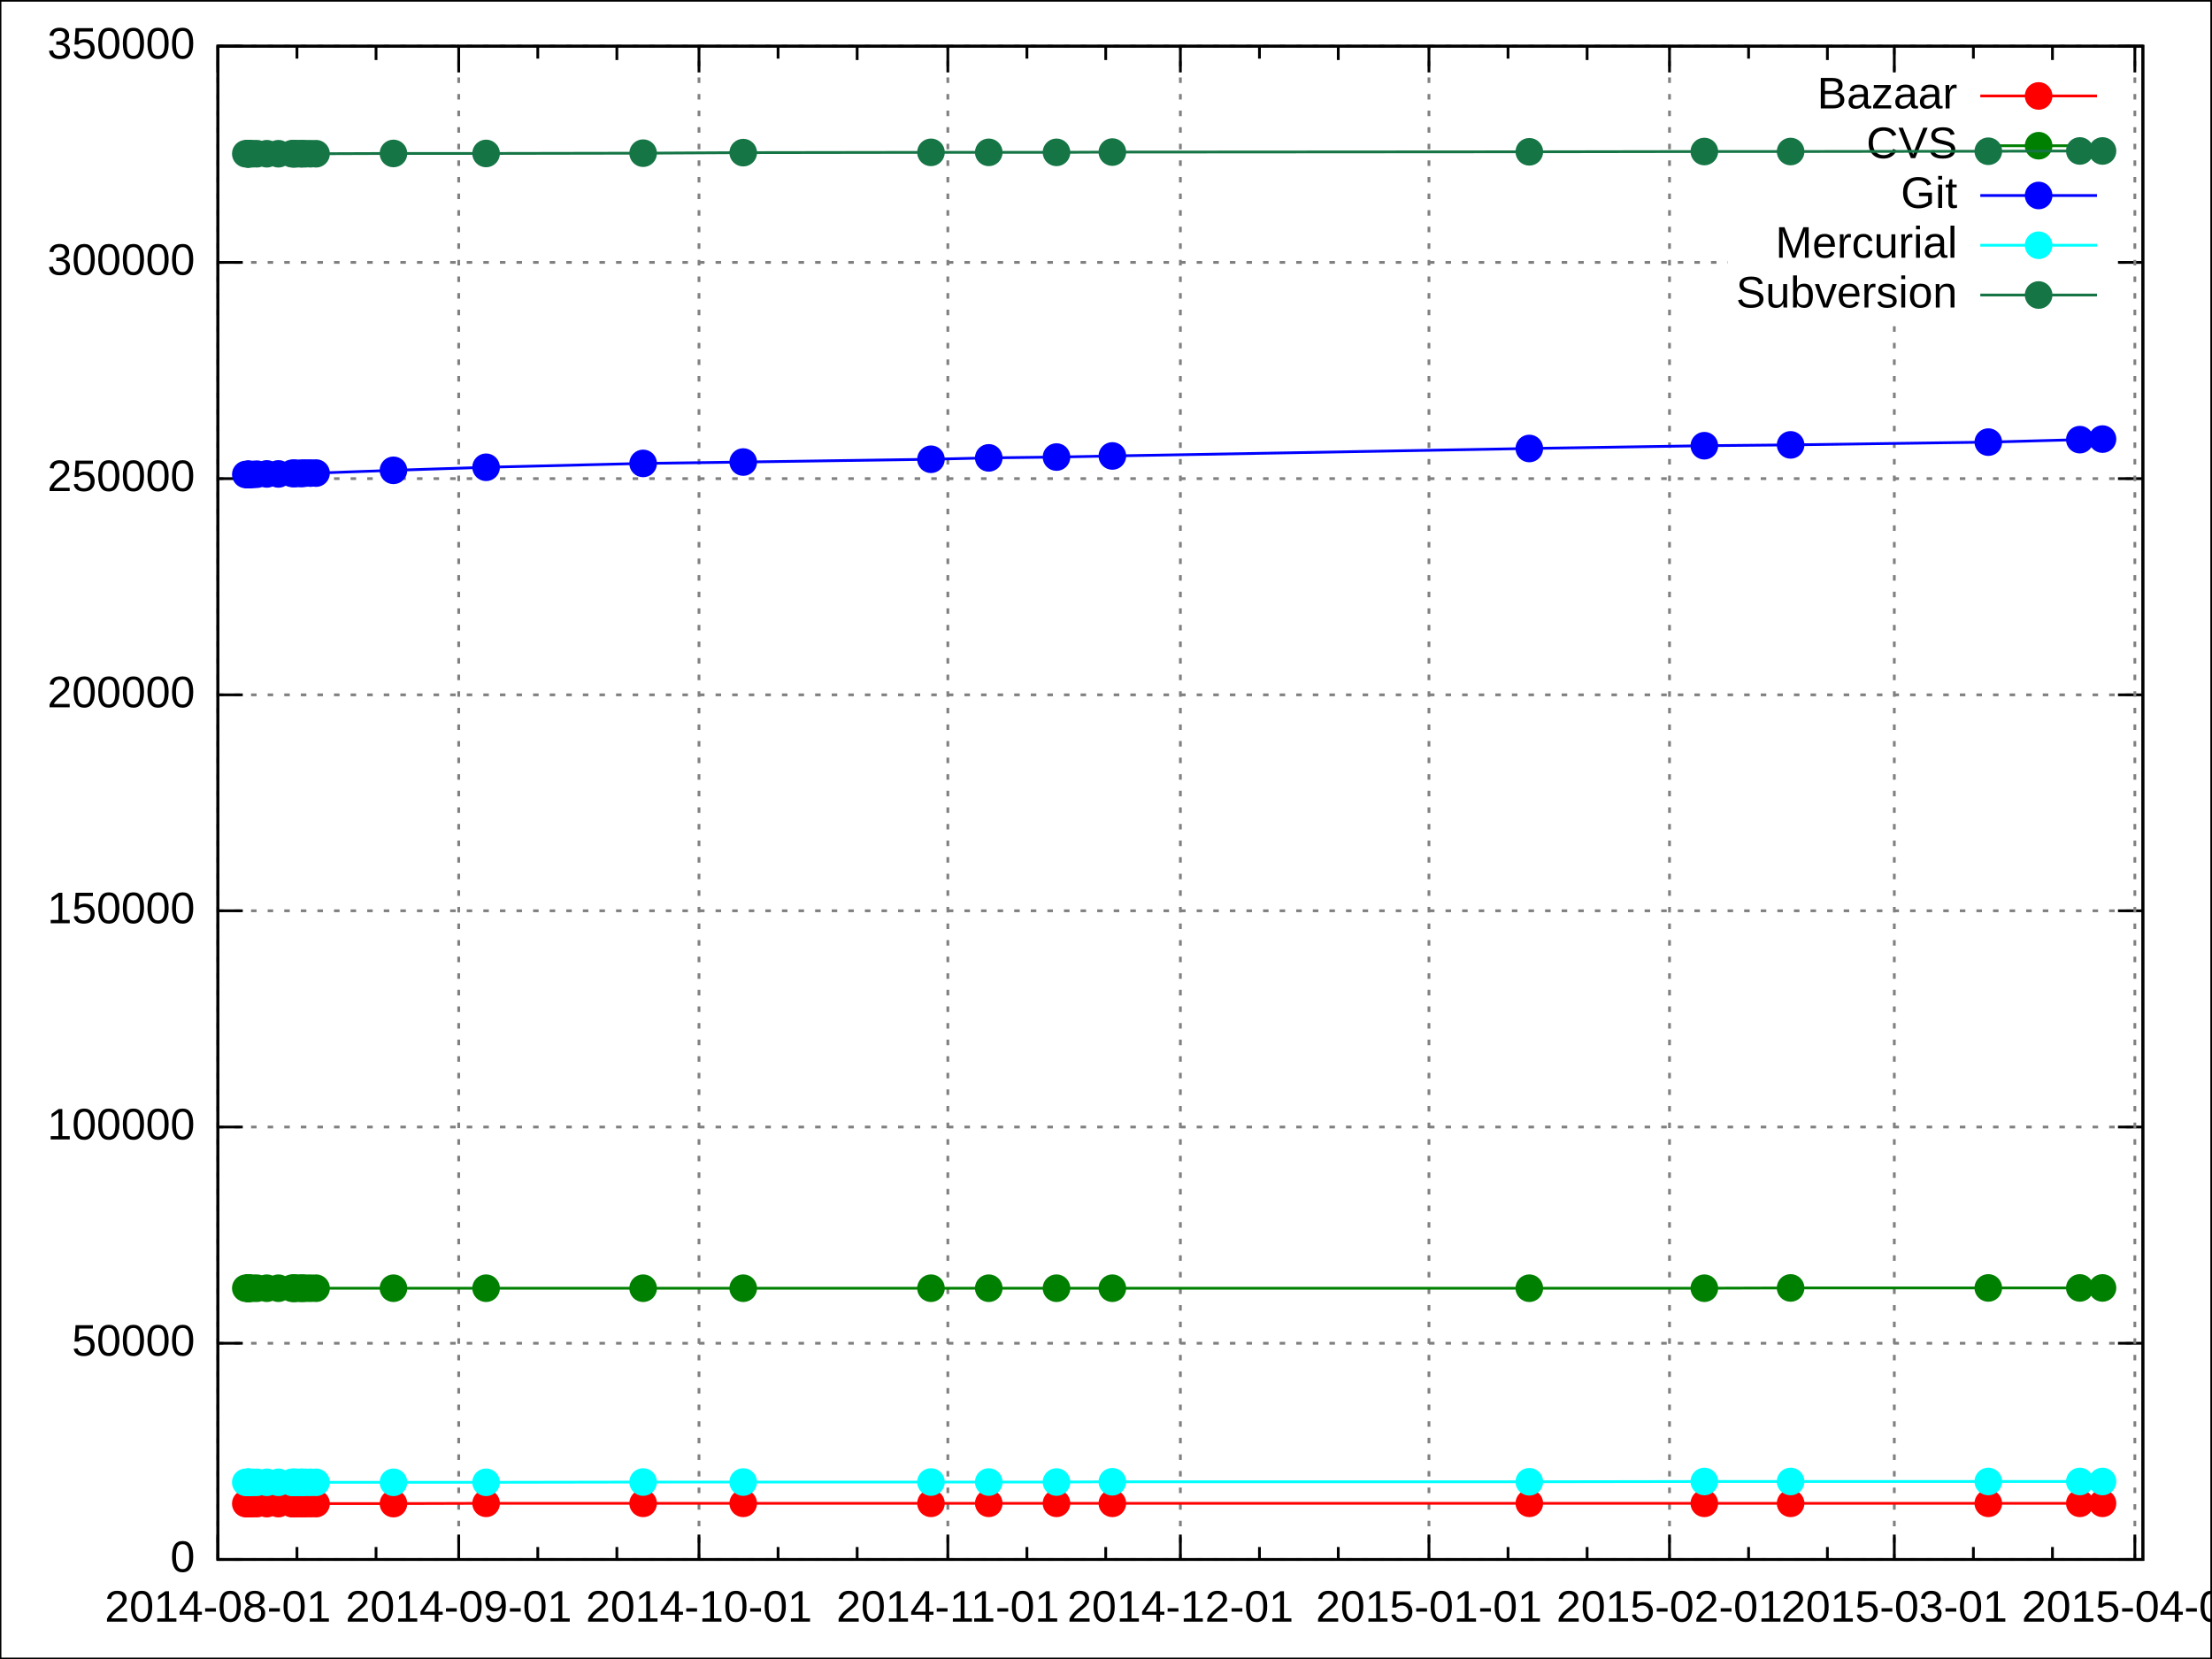
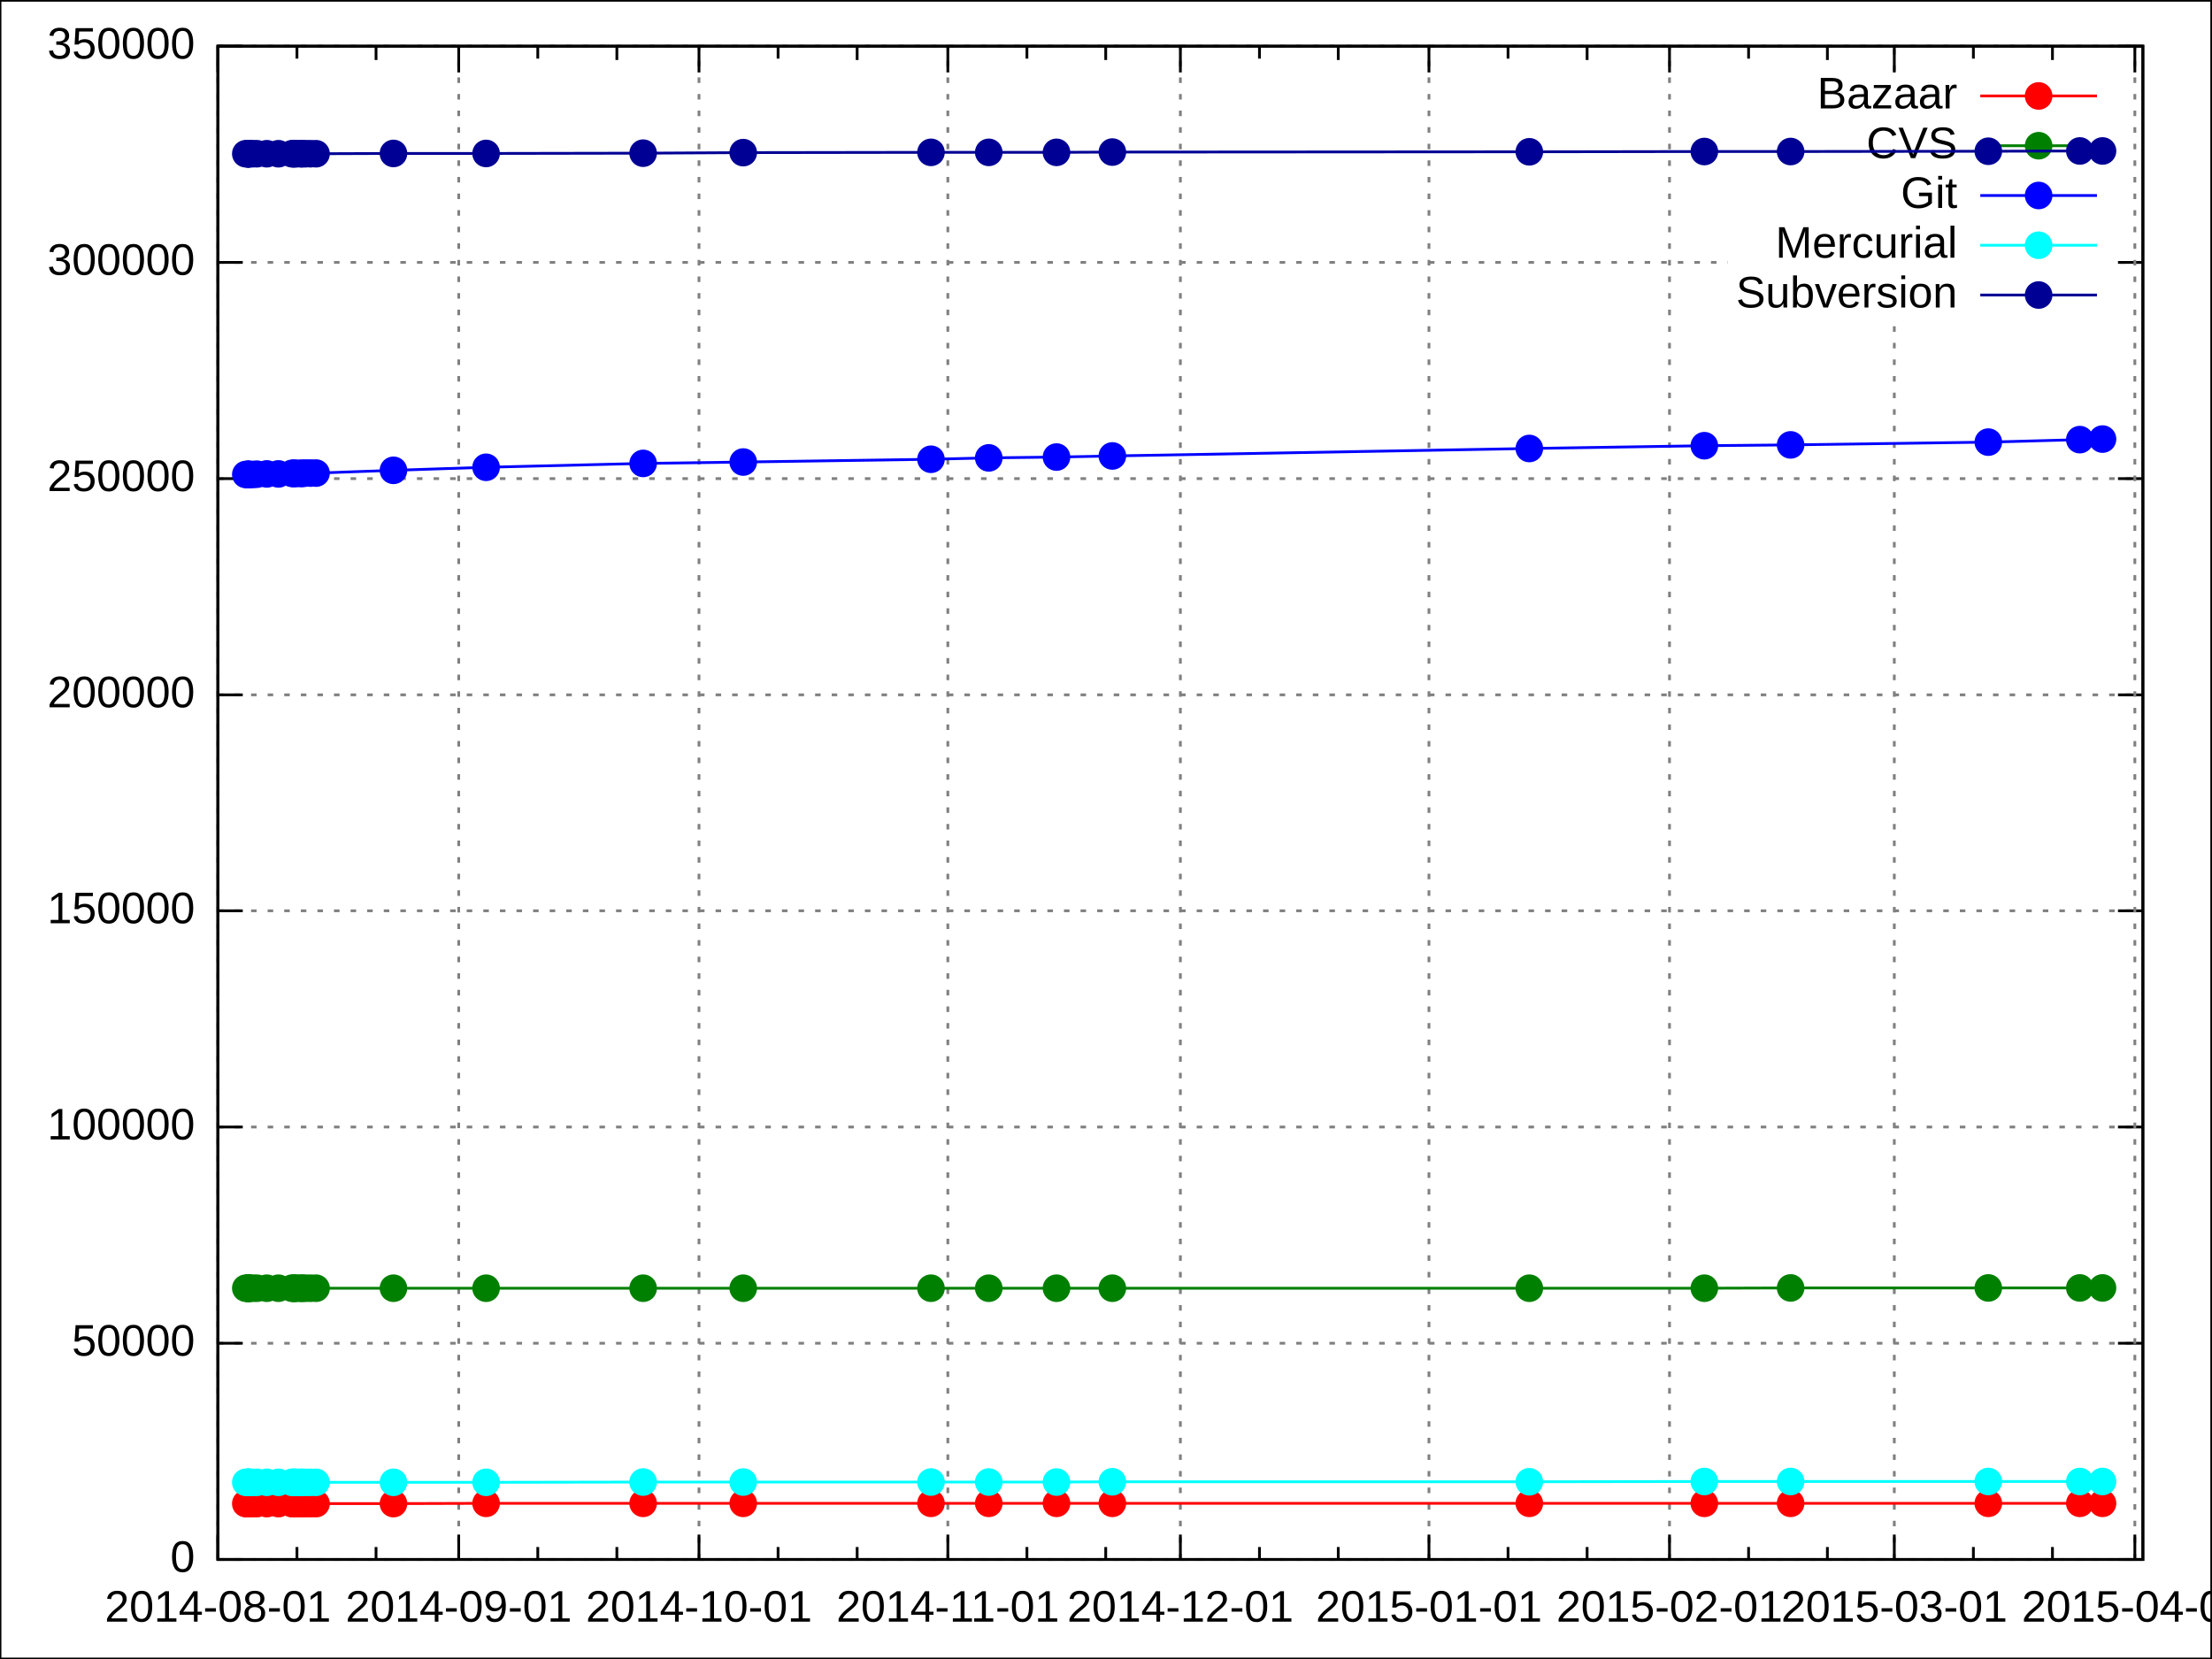
<svg xmlns="http://www.w3.org/2000/svg" xmlns:xlink="http://www.w3.org/1999/xlink" width="800" height="600" viewBox="0 0 800 600">
  <g id="gnuplot_canvas">
    <rect x="0" y="0" width="800" height="600" fill="none" />
    <defs>
      <circle id="gpDot" r="0.5" stroke-width="0.5" />
      <path id="gpPt0" stroke-width="0.222" stroke="currentColor" d="M-1,0 h2 M0,-1 v2" />
      <path id="gpPt1" stroke-width="0.222" stroke="currentColor" d="M-1,-1 L1,1 M1,-1 L-1,1" />
      <path id="gpPt2" stroke-width="0.222" stroke="currentColor" d="M-1,0 L1,0 M0,-1 L0,1 M-1,-1 L1,1 M-1,1 L1,-1" />
      <rect id="gpPt3" stroke-width="0.222" stroke="currentColor" x="-1" y="-1" width="2" height="2" />
      <rect id="gpPt4" stroke-width="0.222" stroke="currentColor" fill="currentColor" x="-1" y="-1" width="2" height="2" />
      <circle id="gpPt5" stroke-width="0.222" stroke="currentColor" cx="0" cy="0" r="1" />
      <use xlink:href="#gpPt5" id="gpPt6" fill="currentColor" stroke="none" />
      <path id="gpPt7" stroke-width="0.222" stroke="currentColor" d="M0,-1.33 L-1.33,0.67 L1.33,0.67 z" />
      <use xlink:href="#gpPt7" id="gpPt8" fill="currentColor" stroke="none" />
      <use xlink:href="#gpPt7" id="gpPt9" stroke="currentColor" transform="rotate(180)" />
      <use xlink:href="#gpPt9" id="gpPt10" fill="currentColor" stroke="none" />
      <use xlink:href="#gpPt3" id="gpPt11" stroke="currentColor" transform="rotate(45)" />
      <use xlink:href="#gpPt11" id="gpPt12" fill="currentColor" stroke="none" />
    </defs>
    <g style="fill:none; color:white; stroke:currentColor; stroke-width:1.00; stroke-linecap:butt; stroke-linejoin:miter">
</g>
    <g style="fill:none; color:black; stroke:currentColor; stroke-width:1.00; stroke-linecap:butt; stroke-linejoin:miter">
      <g style="stroke:none; shape-rendering:crispEdges">
        <polygon fill="rgb(255, 255, 255)" points="0.0,600.0 799.9,600.0 799.9,0.1 0.0,0.1 " />
      </g>
      <path stroke="black" d="M0.0,600.0 L0.0,0.1 L799.9,0.1 L799.9,600.0 L0.0,600.0  h0.01" />
    </g>
    <g style="fill:none; color:gray; stroke:currentColor; stroke-width:1.00; stroke-linecap:butt; stroke-linejoin:miter">
      <path stroke="gray" stroke-dasharray=" 2,4" class="gridline" d="M78.8,564.0 L775.0,564.0  h0.01" />
    </g>
    <g style="fill:none; color:black; stroke:currentColor; stroke-width:1.00; stroke-linecap:butt; stroke-linejoin:miter">
      <path stroke="black" d="M78.8,564.0 L87.8,564.0 M775.0,564.0 L766.0,564.0  h0.01" />
      <g transform="translate(70.5,568.5)" style="stroke:none; fill:black; font-family:Arial; font-size:12.00pt; text-anchor:end">
        <text> 0</text>
      </g>
    </g>
    <g style="fill:none; color:gray; stroke:currentColor; stroke-width:1.00; stroke-linecap:butt; stroke-linejoin:miter">
      <path stroke="gray" stroke-dasharray=" 2,4" class="gridline" d="M78.8,485.8 L775.0,485.8  h0.01" />
    </g>
    <g style="fill:none; color:black; stroke:currentColor; stroke-width:1.00; stroke-linecap:butt; stroke-linejoin:miter">
      <path stroke="black" d="M78.8,485.8 L87.8,485.8 M775.0,485.8 L766.0,485.8  h0.01" />
      <g transform="translate(70.5,490.3)" style="stroke:none; fill:black; font-family:Arial; font-size:12.00pt; text-anchor:end">
        <text> 50000</text>
      </g>
    </g>
    <g style="fill:none; color:gray; stroke:currentColor; stroke-width:1.00; stroke-linecap:butt; stroke-linejoin:miter">
      <path stroke="gray" stroke-dasharray=" 2,4" class="gridline" d="M78.8,407.6 L775.0,407.6  h0.01" />
    </g>
    <g style="fill:none; color:black; stroke:currentColor; stroke-width:1.00; stroke-linecap:butt; stroke-linejoin:miter">
      <path stroke="black" d="M78.8,407.6 L87.8,407.6 M775.0,407.6 L766.0,407.6  h0.01" />
      <g transform="translate(70.5,412.1)" style="stroke:none; fill:black; font-family:Arial; font-size:12.00pt; text-anchor:end">
        <text> 100000</text>
      </g>
    </g>
    <g style="fill:none; color:gray; stroke:currentColor; stroke-width:1.00; stroke-linecap:butt; stroke-linejoin:miter">
      <path stroke="gray" stroke-dasharray=" 2,4" class="gridline" d="M78.8,329.4 L775.0,329.4  h0.01" />
    </g>
    <g style="fill:none; color:black; stroke:currentColor; stroke-width:1.00; stroke-linecap:butt; stroke-linejoin:miter">
      <path stroke="black" d="M78.8,329.4 L87.8,329.4 M775.0,329.4 L766.0,329.4  h0.01" />
      <g transform="translate(70.5,333.9)" style="stroke:none; fill:black; font-family:Arial; font-size:12.00pt; text-anchor:end">
        <text> 150000</text>
      </g>
    </g>
    <g style="fill:none; color:gray; stroke:currentColor; stroke-width:1.00; stroke-linecap:butt; stroke-linejoin:miter">
      <path stroke="gray" stroke-dasharray=" 2,4" class="gridline" d="M78.8,251.3 L775.0,251.3  h0.01" />
    </g>
    <g style="fill:none; color:black; stroke:currentColor; stroke-width:1.00; stroke-linecap:butt; stroke-linejoin:miter">
      <path stroke="black" d="M78.8,251.3 L87.8,251.3 M775.0,251.3 L766.0,251.3  h0.01" />
      <g transform="translate(70.5,255.8)" style="stroke:none; fill:black; font-family:Arial; font-size:12.00pt; text-anchor:end">
        <text> 200000</text>
      </g>
    </g>
    <g style="fill:none; color:gray; stroke:currentColor; stroke-width:1.00; stroke-linecap:butt; stroke-linejoin:miter">
      <path stroke="gray" stroke-dasharray=" 2,4" class="gridline" d="M78.8,173.1 L775.0,173.1  h0.01" />
    </g>
    <g style="fill:none; color:black; stroke:currentColor; stroke-width:1.00; stroke-linecap:butt; stroke-linejoin:miter">
      <path stroke="black" d="M78.8,173.1 L87.8,173.1 M775.0,173.1 L766.0,173.1  h0.01" />
      <g transform="translate(70.5,177.6)" style="stroke:none; fill:black; font-family:Arial; font-size:12.00pt; text-anchor:end">
        <text> 250000</text>
      </g>
    </g>
    <g style="fill:none; color:gray; stroke:currentColor; stroke-width:1.00; stroke-linecap:butt; stroke-linejoin:miter">
      <path stroke="gray" stroke-dasharray=" 2,4" class="gridline" d="M78.8,94.9 L624.9,94.9 M766.7,94.9 L775.0,94.9  h0.01" />
    </g>
    <g style="fill:none; color:black; stroke:currentColor; stroke-width:1.00; stroke-linecap:butt; stroke-linejoin:miter">
      <path stroke="black" d="M78.8,94.9 L87.8,94.9 M775.0,94.9 L766.0,94.9  h0.01" />
      <g transform="translate(70.5,99.4)" style="stroke:none; fill:black; font-family:Arial; font-size:12.00pt; text-anchor:end">
        <text> 300000</text>
      </g>
    </g>
    <g style="fill:none; color:gray; stroke:currentColor; stroke-width:1.00; stroke-linecap:butt; stroke-linejoin:miter">
      <path stroke="gray" stroke-dasharray=" 2,4" class="gridline" d="M78.8,16.7 L775.0,16.7  h0.01" />
    </g>
    <g style="fill:none; color:black; stroke:currentColor; stroke-width:1.00; stroke-linecap:butt; stroke-linejoin:miter">
      <path stroke="black" d="M78.8,16.7 L87.8,16.7 M775.0,16.7 L766.0,16.7  h0.01" />
      <g transform="translate(70.5,21.2)" style="stroke:none; fill:black; font-family:Arial; font-size:12.00pt; text-anchor:end">
        <text> 350000</text>
      </g>
    </g>
    <g style="fill:none; color:gray; stroke:currentColor; stroke-width:1.00; stroke-linecap:butt; stroke-linejoin:miter">
      <path stroke="gray" stroke-dasharray=" 2,4" class="gridline" d="M78.8,564.0 L78.8,16.7  h0.01" />
    </g>
    <g style="fill:none; color:black; stroke:currentColor; stroke-width:1.00; stroke-linecap:butt; stroke-linejoin:miter">
      <path stroke="black" d="M78.8,564.0 L78.8,555.0 M78.8,16.7 L78.8,25.7  h0.01" />
      <g transform="translate(78.8,586.5)" style="stroke:none; fill:black; font-family:Arial; font-size:12.00pt; text-anchor:middle">
        <text>2014-08-01</text>
      </g>
      <path stroke="black" d="M107.4,564.0 L107.4,559.5 M107.4,16.7 L107.4,21.2 M136.0,564.0 L136.0,559.5 M136.0,16.7 L136.0,21.2     h0.01" />
    </g>
    <g style="fill:none; color:gray; stroke:currentColor; stroke-width:1.00; stroke-linecap:butt; stroke-linejoin:miter">
      <path stroke="gray" stroke-dasharray=" 2,4" class="gridline" d="M165.9,564.0 L165.9,16.7  h0.01" />
    </g>
    <g style="fill:none; color:black; stroke:currentColor; stroke-width:1.00; stroke-linecap:butt; stroke-linejoin:miter">
      <path stroke="black" d="M165.9,564.0 L165.9,555.0 M165.9,16.7 L165.9,25.7  h0.01" />
      <g transform="translate(165.9,586.5)" style="stroke:none; fill:black; font-family:Arial; font-size:12.00pt; text-anchor:middle">
        <text>2014-09-01</text>
      </g>
      <path stroke="black" d="M194.5,564.0 L194.5,559.5 M194.5,16.7 L194.5,21.2 M223.1,564.0 L223.1,559.5 M223.1,16.7 L223.1,21.2     h0.01" />
    </g>
    <g style="fill:none; color:gray; stroke:currentColor; stroke-width:1.00; stroke-linecap:butt; stroke-linejoin:miter">
      <path stroke="gray" stroke-dasharray=" 2,4" class="gridline" d="M252.8,564.0 L252.8,16.7  h0.01" />
    </g>
    <g style="fill:none; color:black; stroke:currentColor; stroke-width:1.00; stroke-linecap:butt; stroke-linejoin:miter">
      <path stroke="black" d="M252.8,564.0 L252.8,555.0 M252.8,16.7 L252.8,25.7  h0.01" />
      <g transform="translate(252.8,586.5)" style="stroke:none; fill:black; font-family:Arial; font-size:12.00pt; text-anchor:middle">
        <text>2014-10-01</text>
      </g>
      <path stroke="black" d="M281.4,564.0 L281.4,559.5 M281.4,16.7 L281.4,21.2 M310.0,564.0 L310.0,559.5 M310.0,16.7 L310.0,21.2     h0.01" />
    </g>
    <g style="fill:none; color:gray; stroke:currentColor; stroke-width:1.00; stroke-linecap:butt; stroke-linejoin:miter">
      <path stroke="gray" stroke-dasharray=" 2,4" class="gridline" d="M342.8,564.0 L342.8,16.7  h0.01" />
    </g>
    <g style="fill:none; color:black; stroke:currentColor; stroke-width:1.00; stroke-linecap:butt; stroke-linejoin:miter">
      <path stroke="black" d="M342.8,564.0 L342.8,555.0 M342.8,16.7 L342.8,25.7  h0.01" />
      <g transform="translate(342.8,586.5)" style="stroke:none; fill:black; font-family:Arial; font-size:12.00pt; text-anchor:middle">
        <text>2014-11-01</text>
      </g>
      <path stroke="black" d="M371.4,564.0 L371.4,559.5 M371.4,16.7 L371.4,21.2 M399.9,564.0 L399.9,559.5 M399.9,16.7 L399.9,21.2     h0.01" />
    </g>
    <g style="fill:none; color:gray; stroke:currentColor; stroke-width:1.00; stroke-linecap:butt; stroke-linejoin:miter">
      <path stroke="gray" stroke-dasharray=" 2,4" class="gridline" d="M426.9,564.0 L426.9,16.7  h0.01" />
    </g>
    <g style="fill:none; color:black; stroke:currentColor; stroke-width:1.00; stroke-linecap:butt; stroke-linejoin:miter">
      <path stroke="black" d="M426.9,564.0 L426.9,555.0 M426.9,16.7 L426.9,25.7  h0.01" />
      <g transform="translate(426.9,586.5)" style="stroke:none; fill:black; font-family:Arial; font-size:12.00pt; text-anchor:middle">
        <text>2014-12-01</text>
      </g>
      <path stroke="black" d="M455.5,564.0 L455.5,559.5 M455.5,16.7 L455.5,21.2 M484.0,564.0 L484.0,559.5 M484.0,16.7 L484.0,21.2     h0.01" />
    </g>
    <g style="fill:none; color:gray; stroke:currentColor; stroke-width:1.00; stroke-linecap:butt; stroke-linejoin:miter">
      <path stroke="gray" stroke-dasharray=" 2,4" class="gridline" d="M516.8,564.0 L516.8,16.7  h0.01" />
    </g>
    <g style="fill:none; color:black; stroke:currentColor; stroke-width:1.00; stroke-linecap:butt; stroke-linejoin:miter">
      <path stroke="black" d="M516.8,564.0 L516.8,555.0 M516.8,16.7 L516.8,25.7  h0.01" />
      <g transform="translate(516.8,586.5)" style="stroke:none; fill:black; font-family:Arial; font-size:12.00pt; text-anchor:middle">
        <text>2015-01-01</text>
      </g>
      <path stroke="black" d="M545.4,564.0 L545.4,559.5 M545.4,16.7 L545.4,21.2 M574.0,564.0 L574.0,559.5 M574.0,16.7 L574.0,21.2     h0.01" />
    </g>
    <g style="fill:none; color:gray; stroke:currentColor; stroke-width:1.00; stroke-linecap:butt; stroke-linejoin:miter">
      <path stroke="gray" stroke-dasharray=" 2,4" class="gridline" d="M603.8,564.0 L603.8,16.7  h0.01" />
    </g>
    <g style="fill:none; color:black; stroke:currentColor; stroke-width:1.00; stroke-linecap:butt; stroke-linejoin:miter">
      <path stroke="black" d="M603.8,564.0 L603.8,555.0 M603.8,16.7 L603.8,25.7  h0.01" />
      <g transform="translate(603.8,586.5)" style="stroke:none; fill:black; font-family:Arial; font-size:12.00pt; text-anchor:middle">
        <text>2015-02-01</text>
      </g>
      <path stroke="black" d="M632.4,564.0 L632.4,559.5 M632.4,16.7 L632.4,21.2 M660.9,564.0 L660.9,559.5 M660.9,16.7 L660.9,21.2     h0.01" />
    </g>
    <g style="fill:none; color:gray; stroke:currentColor; stroke-width:1.00; stroke-linecap:butt; stroke-linejoin:miter">
      <path stroke="gray" stroke-dasharray=" 2,4" class="gridline" d="M685.1,564.0 L685.1,115.7 M685.1,25.7 L685.1,16.7  h0.01" />
    </g>
    <g style="fill:none; color:black; stroke:currentColor; stroke-width:1.00; stroke-linecap:butt; stroke-linejoin:miter">
      <path stroke="black" d="M685.1,564.0 L685.1,555.0 M685.1,16.7 L685.1,25.7  h0.01" />
      <g transform="translate(685.1,586.5)" style="stroke:none; fill:black; font-family:Arial; font-size:12.00pt; text-anchor:middle">
        <text>2015-03-01</text>
      </g>
      <path stroke="black" d="M713.7,564.0 L713.7,559.5 M713.7,16.7 L713.7,21.2 M742.3,564.0 L742.3,559.5 M742.3,16.7 L742.3,21.2     h0.01" />
    </g>
    <g style="fill:none; color:gray; stroke:currentColor; stroke-width:1.00; stroke-linecap:butt; stroke-linejoin:miter">
      <path stroke="gray" stroke-dasharray=" 2,4" class="gridline" d="M772.1,564.0 L772.1,16.7  h0.01" />
    </g>
    <g style="fill:none; color:black; stroke:currentColor; stroke-width:1.00; stroke-linecap:butt; stroke-linejoin:miter">
      <path stroke="black" d="M772.1,564.0 L772.1,555.0 M772.1,16.7 L772.1,25.7  h0.01" />
      <g transform="translate(772.1,586.5)" style="stroke:none; fill:black; font-family:Arial; font-size:12.00pt; text-anchor:middle">
        <text>2015-04-01</text>
      </g>
      <path stroke="black" d="M78.8,16.7 L78.8,564.0 L775.0,564.0 L775.0,16.7 L78.8,16.7 Z  h0.01" />
    </g>
    <g id="gnuplot_plot_1">
      <g style="fill:none; color:red; stroke:currentColor; stroke-width:1.00; stroke-linecap:butt; stroke-linejoin:miter">
        <g transform="translate(707.9,39.2)" style="stroke:none; fill:black; font-family:Arial; font-size:12.00pt; text-anchor:end">
          <text>Bazaar</text>
        </g>
        <path d="M716.2,34.7 L758.4,34.7 M88.9,543.8 L89.7,543.8 L89.8,543.8 L89.9,543.8 L90.0,543.8 L91.3,543.8    L92.9,543.8 L96.5,543.8 L100.7,543.8 L105.6,543.8 L106.2,543.8 L106.4,543.8 L107.3,543.8 L108.8,543.8    L109.3,543.8 L110.5,543.8 L112.3,543.8 L114.3,543.8 L142.3,543.8 L175.8,543.7 L232.6,543.7 L268.8,543.7    L336.7,543.7 L357.6,543.7 L382.1,543.7 L402.3,543.7 L553.1,543.7 L616.4,543.7 L647.6,543.7 L719.1,543.7    L752.2,543.7 L760.4,543.7  h0.01" />
        <use xlink:href="#gpPt6" transform="translate(88.9,543.8) scale(4.50)" />
        <use xlink:href="#gpPt6" transform="translate(89.7,543.8) scale(4.50)" />
        <use xlink:href="#gpPt6" transform="translate(89.8,543.8) scale(4.50)" />
        <use xlink:href="#gpPt6" transform="translate(89.8,543.8) scale(4.50)" />
        <use xlink:href="#gpPt6" transform="translate(89.9,543.8) scale(4.50)" />
        <use xlink:href="#gpPt6" transform="translate(90.0,543.8) scale(4.50)" />
        <use xlink:href="#gpPt6" transform="translate(91.3,543.8) scale(4.50)" />
        <use xlink:href="#gpPt6" transform="translate(92.9,543.8) scale(4.50)" />
        <use xlink:href="#gpPt6" transform="translate(96.5,543.8) scale(4.50)" />
        <use xlink:href="#gpPt6" transform="translate(100.7,543.8) scale(4.50)" />
        <use xlink:href="#gpPt6" transform="translate(105.6,543.8) scale(4.50)" />
        <use xlink:href="#gpPt6" transform="translate(106.2,543.8) scale(4.50)" />
        <use xlink:href="#gpPt6" transform="translate(106.4,543.8) scale(4.50)" />
        <use xlink:href="#gpPt6" transform="translate(107.3,543.8) scale(4.50)" />
        <use xlink:href="#gpPt6" transform="translate(108.8,543.8) scale(4.50)" />
        <use xlink:href="#gpPt6" transform="translate(109.3,543.8) scale(4.50)" />
        <use xlink:href="#gpPt6" transform="translate(110.5,543.8) scale(4.50)" />
        <use xlink:href="#gpPt6" transform="translate(112.3,543.8) scale(4.50)" />
        <use xlink:href="#gpPt6" transform="translate(114.3,543.8) scale(4.50)" />
        <use xlink:href="#gpPt6" transform="translate(142.3,543.8) scale(4.50)" />
        <use xlink:href="#gpPt6" transform="translate(175.8,543.7) scale(4.50)" />
        <use xlink:href="#gpPt6" transform="translate(232.6,543.7) scale(4.50)" />
        <use xlink:href="#gpPt6" transform="translate(268.8,543.7) scale(4.50)" />
        <use xlink:href="#gpPt6" transform="translate(336.7,543.7) scale(4.50)" />
        <use xlink:href="#gpPt6" transform="translate(357.6,543.7) scale(4.50)" />
        <use xlink:href="#gpPt6" transform="translate(382.1,543.7) scale(4.50)" />
        <use xlink:href="#gpPt6" transform="translate(402.3,543.7) scale(4.50)" />
        <use xlink:href="#gpPt6" transform="translate(553.1,543.7) scale(4.50)" />
        <use xlink:href="#gpPt6" transform="translate(616.4,543.7) scale(4.50)" />
        <use xlink:href="#gpPt6" transform="translate(647.6,543.7) scale(4.50)" />
        <use xlink:href="#gpPt6" transform="translate(719.1,543.7) scale(4.50)" />
        <use xlink:href="#gpPt6" transform="translate(752.2,543.7) scale(4.50)" />
        <use xlink:href="#gpPt6" transform="translate(760.4,543.7) scale(4.50)" />
        <use xlink:href="#gpPt6" transform="translate(737.3,34.7) scale(4.50)" />
      </g>
    </g>
    <g id="gnuplot_plot_2">
      <g style="fill:none; color:green; stroke:currentColor; stroke-width:1.00; stroke-linecap:butt; stroke-linejoin:miter">
        <g transform="translate(707.9,57.2)" style="stroke:none; fill:black; font-family:Arial; font-size:12.00pt; text-anchor:end">
          <text>CVS</text>
        </g>
        <path d="M716.2,52.7 L758.4,52.7 M88.9,465.9 L89.7,465.9 L89.8,465.9 L89.9,465.9 L90.0,465.9 L91.3,465.9    L92.9,465.9 L96.5,465.9 L100.7,465.9 L105.6,465.9 L106.2,465.9 L106.4,465.9 L107.3,465.9 L108.8,465.9    L109.3,465.9 L110.5,465.9 L112.3,465.9 L114.3,465.9 L142.3,465.9 L175.8,465.9 L232.6,465.9 L268.8,465.9    L336.7,465.9 L357.6,465.9 L382.1,465.9 L402.3,465.9 L553.1,465.9 L616.4,465.9 L647.6,465.8 L719.1,465.8    L752.2,465.8 L760.4,465.8  h0.01" />
        <use xlink:href="#gpPt6" transform="translate(88.9,465.9) scale(4.50)" />
        <use xlink:href="#gpPt6" transform="translate(89.7,465.9) scale(4.50)" />
        <use xlink:href="#gpPt6" transform="translate(89.8,465.9) scale(4.50)" />
        <use xlink:href="#gpPt6" transform="translate(89.8,465.9) scale(4.50)" />
        <use xlink:href="#gpPt6" transform="translate(89.9,465.9) scale(4.50)" />
        <use xlink:href="#gpPt6" transform="translate(90.0,465.9) scale(4.50)" />
        <use xlink:href="#gpPt6" transform="translate(91.3,465.9) scale(4.50)" />
        <use xlink:href="#gpPt6" transform="translate(92.9,465.9) scale(4.50)" />
        <use xlink:href="#gpPt6" transform="translate(96.5,465.9) scale(4.50)" />
        <use xlink:href="#gpPt6" transform="translate(100.7,465.9) scale(4.50)" />
        <use xlink:href="#gpPt6" transform="translate(105.6,465.9) scale(4.50)" />
        <use xlink:href="#gpPt6" transform="translate(106.2,465.9) scale(4.50)" />
        <use xlink:href="#gpPt6" transform="translate(106.4,465.9) scale(4.50)" />
        <use xlink:href="#gpPt6" transform="translate(107.3,465.9) scale(4.50)" />
        <use xlink:href="#gpPt6" transform="translate(108.8,465.9) scale(4.50)" />
        <use xlink:href="#gpPt6" transform="translate(109.3,465.9) scale(4.50)" />
        <use xlink:href="#gpPt6" transform="translate(110.5,465.9) scale(4.50)" />
        <use xlink:href="#gpPt6" transform="translate(112.3,465.9) scale(4.50)" />
        <use xlink:href="#gpPt6" transform="translate(114.3,465.9) scale(4.50)" />
        <use xlink:href="#gpPt6" transform="translate(142.3,465.9) scale(4.50)" />
        <use xlink:href="#gpPt6" transform="translate(175.8,465.9) scale(4.50)" />
        <use xlink:href="#gpPt6" transform="translate(232.6,465.9) scale(4.50)" />
        <use xlink:href="#gpPt6" transform="translate(268.8,465.9) scale(4.50)" />
        <use xlink:href="#gpPt6" transform="translate(336.7,465.9) scale(4.50)" />
        <use xlink:href="#gpPt6" transform="translate(357.6,465.9) scale(4.50)" />
        <use xlink:href="#gpPt6" transform="translate(382.1,465.9) scale(4.50)" />
        <use xlink:href="#gpPt6" transform="translate(402.3,465.9) scale(4.50)" />
        <use xlink:href="#gpPt6" transform="translate(553.1,465.9) scale(4.50)" />
        <use xlink:href="#gpPt6" transform="translate(616.4,465.9) scale(4.50)" />
        <use xlink:href="#gpPt6" transform="translate(647.6,465.8) scale(4.50)" />
        <use xlink:href="#gpPt6" transform="translate(719.1,465.8) scale(4.50)" />
        <use xlink:href="#gpPt6" transform="translate(752.2,465.8) scale(4.50)" />
        <use xlink:href="#gpPt6" transform="translate(760.4,465.8) scale(4.50)" />
        <use xlink:href="#gpPt6" transform="translate(737.3,52.7) scale(4.50)" />
      </g>
    </g>
    <g id="gnuplot_plot_3">
      <g style="fill:none; color:blue; stroke:currentColor; stroke-width:1.00; stroke-linecap:butt; stroke-linejoin:miter">
        <g transform="translate(707.9,75.2)" style="stroke:none; fill:black; font-family:Arial; font-size:12.00pt; text-anchor:end">
          <text>Git</text>
        </g>
        <path d="M716.2,70.7 L758.4,70.7 M88.9,171.6 L89.7,171.6 L89.8,171.6 L89.9,171.6 L90.0,171.6 L91.3,171.6    L92.9,171.5 L96.5,171.4 L100.7,171.4 L105.6,171.2 L106.2,171.2 L106.4,171.2 L107.3,171.2 L108.8,171.2    L109.3,171.2 L110.5,171.1 L112.3,171.1 L114.3,171.1 L142.3,170.1 L175.8,169.0 L232.6,167.6 L268.8,167.1    L336.7,166.1 L357.6,165.6 L382.1,165.3 L402.3,164.9 L553.1,162.2 L616.4,161.2 L647.6,160.9 L719.1,159.9    L752.2,159.0 L760.4,158.8  h0.01" />
        <use xlink:href="#gpPt6" transform="translate(88.9,171.6) scale(4.50)" />
        <use xlink:href="#gpPt6" transform="translate(89.7,171.6) scale(4.50)" />
        <use xlink:href="#gpPt6" transform="translate(89.8,171.6) scale(4.50)" />
        <use xlink:href="#gpPt6" transform="translate(89.8,171.6) scale(4.50)" />
        <use xlink:href="#gpPt6" transform="translate(89.9,171.6) scale(4.50)" />
        <use xlink:href="#gpPt6" transform="translate(90.0,171.6) scale(4.50)" />
        <use xlink:href="#gpPt6" transform="translate(91.3,171.6) scale(4.50)" />
        <use xlink:href="#gpPt6" transform="translate(92.9,171.5) scale(4.50)" />
        <use xlink:href="#gpPt6" transform="translate(96.5,171.4) scale(4.50)" />
        <use xlink:href="#gpPt6" transform="translate(100.7,171.4) scale(4.50)" />
        <use xlink:href="#gpPt6" transform="translate(105.6,171.2) scale(4.50)" />
        <use xlink:href="#gpPt6" transform="translate(106.2,171.2) scale(4.50)" />
        <use xlink:href="#gpPt6" transform="translate(106.4,171.2) scale(4.50)" />
        <use xlink:href="#gpPt6" transform="translate(107.3,171.2) scale(4.50)" />
        <use xlink:href="#gpPt6" transform="translate(108.8,171.2) scale(4.50)" />
        <use xlink:href="#gpPt6" transform="translate(109.3,171.2) scale(4.50)" />
        <use xlink:href="#gpPt6" transform="translate(110.5,171.1) scale(4.50)" />
        <use xlink:href="#gpPt6" transform="translate(112.3,171.1) scale(4.50)" />
        <use xlink:href="#gpPt6" transform="translate(114.3,171.1) scale(4.50)" />
        <use xlink:href="#gpPt6" transform="translate(142.3,170.1) scale(4.50)" />
        <use xlink:href="#gpPt6" transform="translate(175.8,169.0) scale(4.50)" />
        <use xlink:href="#gpPt6" transform="translate(232.6,167.6) scale(4.50)" />
        <use xlink:href="#gpPt6" transform="translate(268.8,167.1) scale(4.50)" />
        <use xlink:href="#gpPt6" transform="translate(336.7,166.1) scale(4.50)" />
        <use xlink:href="#gpPt6" transform="translate(357.6,165.6) scale(4.50)" />
        <use xlink:href="#gpPt6" transform="translate(382.1,165.3) scale(4.50)" />
        <use xlink:href="#gpPt6" transform="translate(402.3,164.9) scale(4.50)" />
        <use xlink:href="#gpPt6" transform="translate(553.1,162.2) scale(4.50)" />
        <use xlink:href="#gpPt6" transform="translate(616.4,161.2) scale(4.50)" />
        <use xlink:href="#gpPt6" transform="translate(647.6,160.9) scale(4.50)" />
        <use xlink:href="#gpPt6" transform="translate(719.1,159.9) scale(4.50)" />
        <use xlink:href="#gpPt6" transform="translate(752.2,159.0) scale(4.50)" />
        <use xlink:href="#gpPt6" transform="translate(760.4,158.8) scale(4.50)" />
        <use xlink:href="#gpPt6" transform="translate(737.3,70.7) scale(4.50)" />
      </g>
    </g>
    <g id="gnuplot_plot_4">
      <g style="fill:none; color:cyan; stroke:currentColor; stroke-width:1.00; stroke-linecap:butt; stroke-linejoin:miter">
        <g transform="translate(707.9,93.2)" style="stroke:none; fill:black; font-family:Arial; font-size:12.00pt; text-anchor:end">
          <text>Mercurial</text>
        </g>
        <path d="M716.2,88.7 L758.4,88.7 M88.9,536.1 L89.7,536.1 L89.8,536.1 L89.9,536.1 L90.0,536.1 L91.3,536.1    L92.9,536.1 L96.5,536.1 L100.7,536.1 L105.6,536.1 L106.2,536.1 L106.4,536.1 L107.3,536.1 L108.8,536.1    L109.3,536.1 L110.5,536.1 L112.3,536.1 L114.3,536.1 L142.3,536.1 L175.8,536.1 L232.6,536.0 L268.8,536.0    L336.7,536.0 L357.6,536.0 L382.1,536.0 L402.3,535.9 L553.1,535.9 L616.4,535.8 L647.6,535.8 L719.1,535.8    L752.2,535.8 L760.4,535.8  h0.01" />
        <use xlink:href="#gpPt6" transform="translate(88.9,536.1) scale(4.50)" />
        <use xlink:href="#gpPt6" transform="translate(89.7,536.1) scale(4.50)" />
        <use xlink:href="#gpPt6" transform="translate(89.8,536.1) scale(4.50)" />
        <use xlink:href="#gpPt6" transform="translate(89.8,536.1) scale(4.50)" />
        <use xlink:href="#gpPt6" transform="translate(89.9,536.1) scale(4.50)" />
        <use xlink:href="#gpPt6" transform="translate(90.0,536.1) scale(4.50)" />
        <use xlink:href="#gpPt6" transform="translate(91.3,536.1) scale(4.50)" />
        <use xlink:href="#gpPt6" transform="translate(92.9,536.1) scale(4.50)" />
        <use xlink:href="#gpPt6" transform="translate(96.5,536.1) scale(4.50)" />
        <use xlink:href="#gpPt6" transform="translate(100.7,536.1) scale(4.50)" />
        <use xlink:href="#gpPt6" transform="translate(105.6,536.1) scale(4.50)" />
        <use xlink:href="#gpPt6" transform="translate(106.2,536.1) scale(4.50)" />
        <use xlink:href="#gpPt6" transform="translate(106.4,536.1) scale(4.50)" />
        <use xlink:href="#gpPt6" transform="translate(107.3,536.1) scale(4.50)" />
        <use xlink:href="#gpPt6" transform="translate(108.8,536.1) scale(4.50)" />
        <use xlink:href="#gpPt6" transform="translate(109.3,536.1) scale(4.50)" />
        <use xlink:href="#gpPt6" transform="translate(110.5,536.1) scale(4.50)" />
        <use xlink:href="#gpPt6" transform="translate(112.3,536.1) scale(4.50)" />
        <use xlink:href="#gpPt6" transform="translate(114.3,536.1) scale(4.50)" />
        <use xlink:href="#gpPt6" transform="translate(142.3,536.1) scale(4.50)" />
        <use xlink:href="#gpPt6" transform="translate(175.8,536.1) scale(4.50)" />
        <use xlink:href="#gpPt6" transform="translate(232.6,536.0) scale(4.50)" />
        <use xlink:href="#gpPt6" transform="translate(268.8,536.0) scale(4.50)" />
        <use xlink:href="#gpPt6" transform="translate(336.7,536.0) scale(4.50)" />
        <use xlink:href="#gpPt6" transform="translate(357.6,536.0) scale(4.50)" />
        <use xlink:href="#gpPt6" transform="translate(382.1,536.0) scale(4.50)" />
        <use xlink:href="#gpPt6" transform="translate(402.3,535.9) scale(4.50)" />
        <use xlink:href="#gpPt6" transform="translate(553.1,535.9) scale(4.50)" />
        <use xlink:href="#gpPt6" transform="translate(616.4,535.8) scale(4.50)" />
        <use xlink:href="#gpPt6" transform="translate(647.6,535.8) scale(4.50)" />
        <use xlink:href="#gpPt6" transform="translate(719.1,535.8) scale(4.50)" />
        <use xlink:href="#gpPt6" transform="translate(752.2,535.8) scale(4.50)" />
        <use xlink:href="#gpPt6" transform="translate(760.4,535.8) scale(4.50)" />
        <use xlink:href="#gpPt6" transform="translate(737.3,88.7) scale(4.50)" />
      </g>
    </g>
    <g id="gnuplot_plot_5">
-       <g style="fill:none; color:#157545; stroke:currentColor; stroke-width:1.00; stroke-linecap:butt; stroke-linejoin:miter">
+       <g style="fill:none; color:#000094; stroke:currentColor; stroke-width:1.00; stroke-linecap:butt; stroke-linejoin:miter">
        <g transform="translate(707.9,111.2)" style="stroke:none; fill:black; font-family:Arial; font-size:12.00pt; text-anchor:end">
          <text>Subversion</text>
        </g>
        <path d="M716.2,106.7 L758.4,106.7 M88.9,55.6 L89.7,55.6 L89.8,55.6 L89.9,55.6 L90.0,55.6 L91.3,55.6    L92.9,55.6 L96.5,55.6 L100.7,55.6 L105.6,55.6 L106.2,55.6 L106.4,55.6 L107.3,55.6 L108.8,55.6    L109.3,55.6 L110.5,55.6 L112.3,55.6 L114.3,55.6 L142.3,55.5 L175.8,55.5 L232.6,55.4 L268.8,55.2    L336.7,55.1 L357.6,55.1 L382.1,55.1 L402.3,55.0 L553.1,54.9 L616.4,54.8 L647.6,54.8 L719.1,54.7    L752.2,54.6 L760.4,54.6  h0.01" />
        <use xlink:href="#gpPt6" transform="translate(88.9,55.6) scale(4.50)" />
        <use xlink:href="#gpPt6" transform="translate(89.7,55.6) scale(4.50)" />
        <use xlink:href="#gpPt6" transform="translate(89.8,55.6) scale(4.50)" />
        <use xlink:href="#gpPt6" transform="translate(89.8,55.6) scale(4.50)" />
        <use xlink:href="#gpPt6" transform="translate(89.9,55.6) scale(4.50)" />
        <use xlink:href="#gpPt6" transform="translate(90.0,55.6) scale(4.50)" />
        <use xlink:href="#gpPt6" transform="translate(91.3,55.6) scale(4.50)" />
        <use xlink:href="#gpPt6" transform="translate(92.9,55.6) scale(4.50)" />
        <use xlink:href="#gpPt6" transform="translate(96.5,55.6) scale(4.50)" />
        <use xlink:href="#gpPt6" transform="translate(100.7,55.6) scale(4.50)" />
        <use xlink:href="#gpPt6" transform="translate(105.6,55.6) scale(4.50)" />
        <use xlink:href="#gpPt6" transform="translate(106.2,55.6) scale(4.50)" />
        <use xlink:href="#gpPt6" transform="translate(106.4,55.6) scale(4.50)" />
        <use xlink:href="#gpPt6" transform="translate(107.3,55.6) scale(4.50)" />
        <use xlink:href="#gpPt6" transform="translate(108.8,55.6) scale(4.50)" />
        <use xlink:href="#gpPt6" transform="translate(109.3,55.6) scale(4.50)" />
        <use xlink:href="#gpPt6" transform="translate(110.5,55.6) scale(4.50)" />
        <use xlink:href="#gpPt6" transform="translate(112.3,55.6) scale(4.50)" />
        <use xlink:href="#gpPt6" transform="translate(114.3,55.6) scale(4.50)" />
        <use xlink:href="#gpPt6" transform="translate(142.3,55.5) scale(4.50)" />
        <use xlink:href="#gpPt6" transform="translate(175.8,55.5) scale(4.50)" />
        <use xlink:href="#gpPt6" transform="translate(232.6,55.4) scale(4.50)" />
        <use xlink:href="#gpPt6" transform="translate(268.8,55.2) scale(4.50)" />
        <use xlink:href="#gpPt6" transform="translate(336.7,55.1) scale(4.50)" />
        <use xlink:href="#gpPt6" transform="translate(357.6,55.1) scale(4.50)" />
        <use xlink:href="#gpPt6" transform="translate(382.1,55.1) scale(4.50)" />
        <use xlink:href="#gpPt6" transform="translate(402.3,55.0) scale(4.50)" />
        <use xlink:href="#gpPt6" transform="translate(553.1,54.9) scale(4.50)" />
        <use xlink:href="#gpPt6" transform="translate(616.4,54.8) scale(4.50)" />
        <use xlink:href="#gpPt6" transform="translate(647.6,54.8) scale(4.50)" />
        <use xlink:href="#gpPt6" transform="translate(719.1,54.7) scale(4.50)" />
        <use xlink:href="#gpPt6" transform="translate(752.2,54.6) scale(4.50)" />
        <use xlink:href="#gpPt6" transform="translate(760.4,54.6) scale(4.50)" />
        <use xlink:href="#gpPt6" transform="translate(737.3,106.7) scale(4.50)" />
      </g>
    </g>
    <g style="fill:none; color:black; stroke:currentColor; stroke-width:1.00; stroke-linecap:butt; stroke-linejoin:miter">
      <path stroke="black" d="M78.8,16.7 L78.8,564.0 L775.0,564.0 L775.0,16.7 L78.8,16.7 Z  h0.01" />
    </g>
  </g>
</svg>
